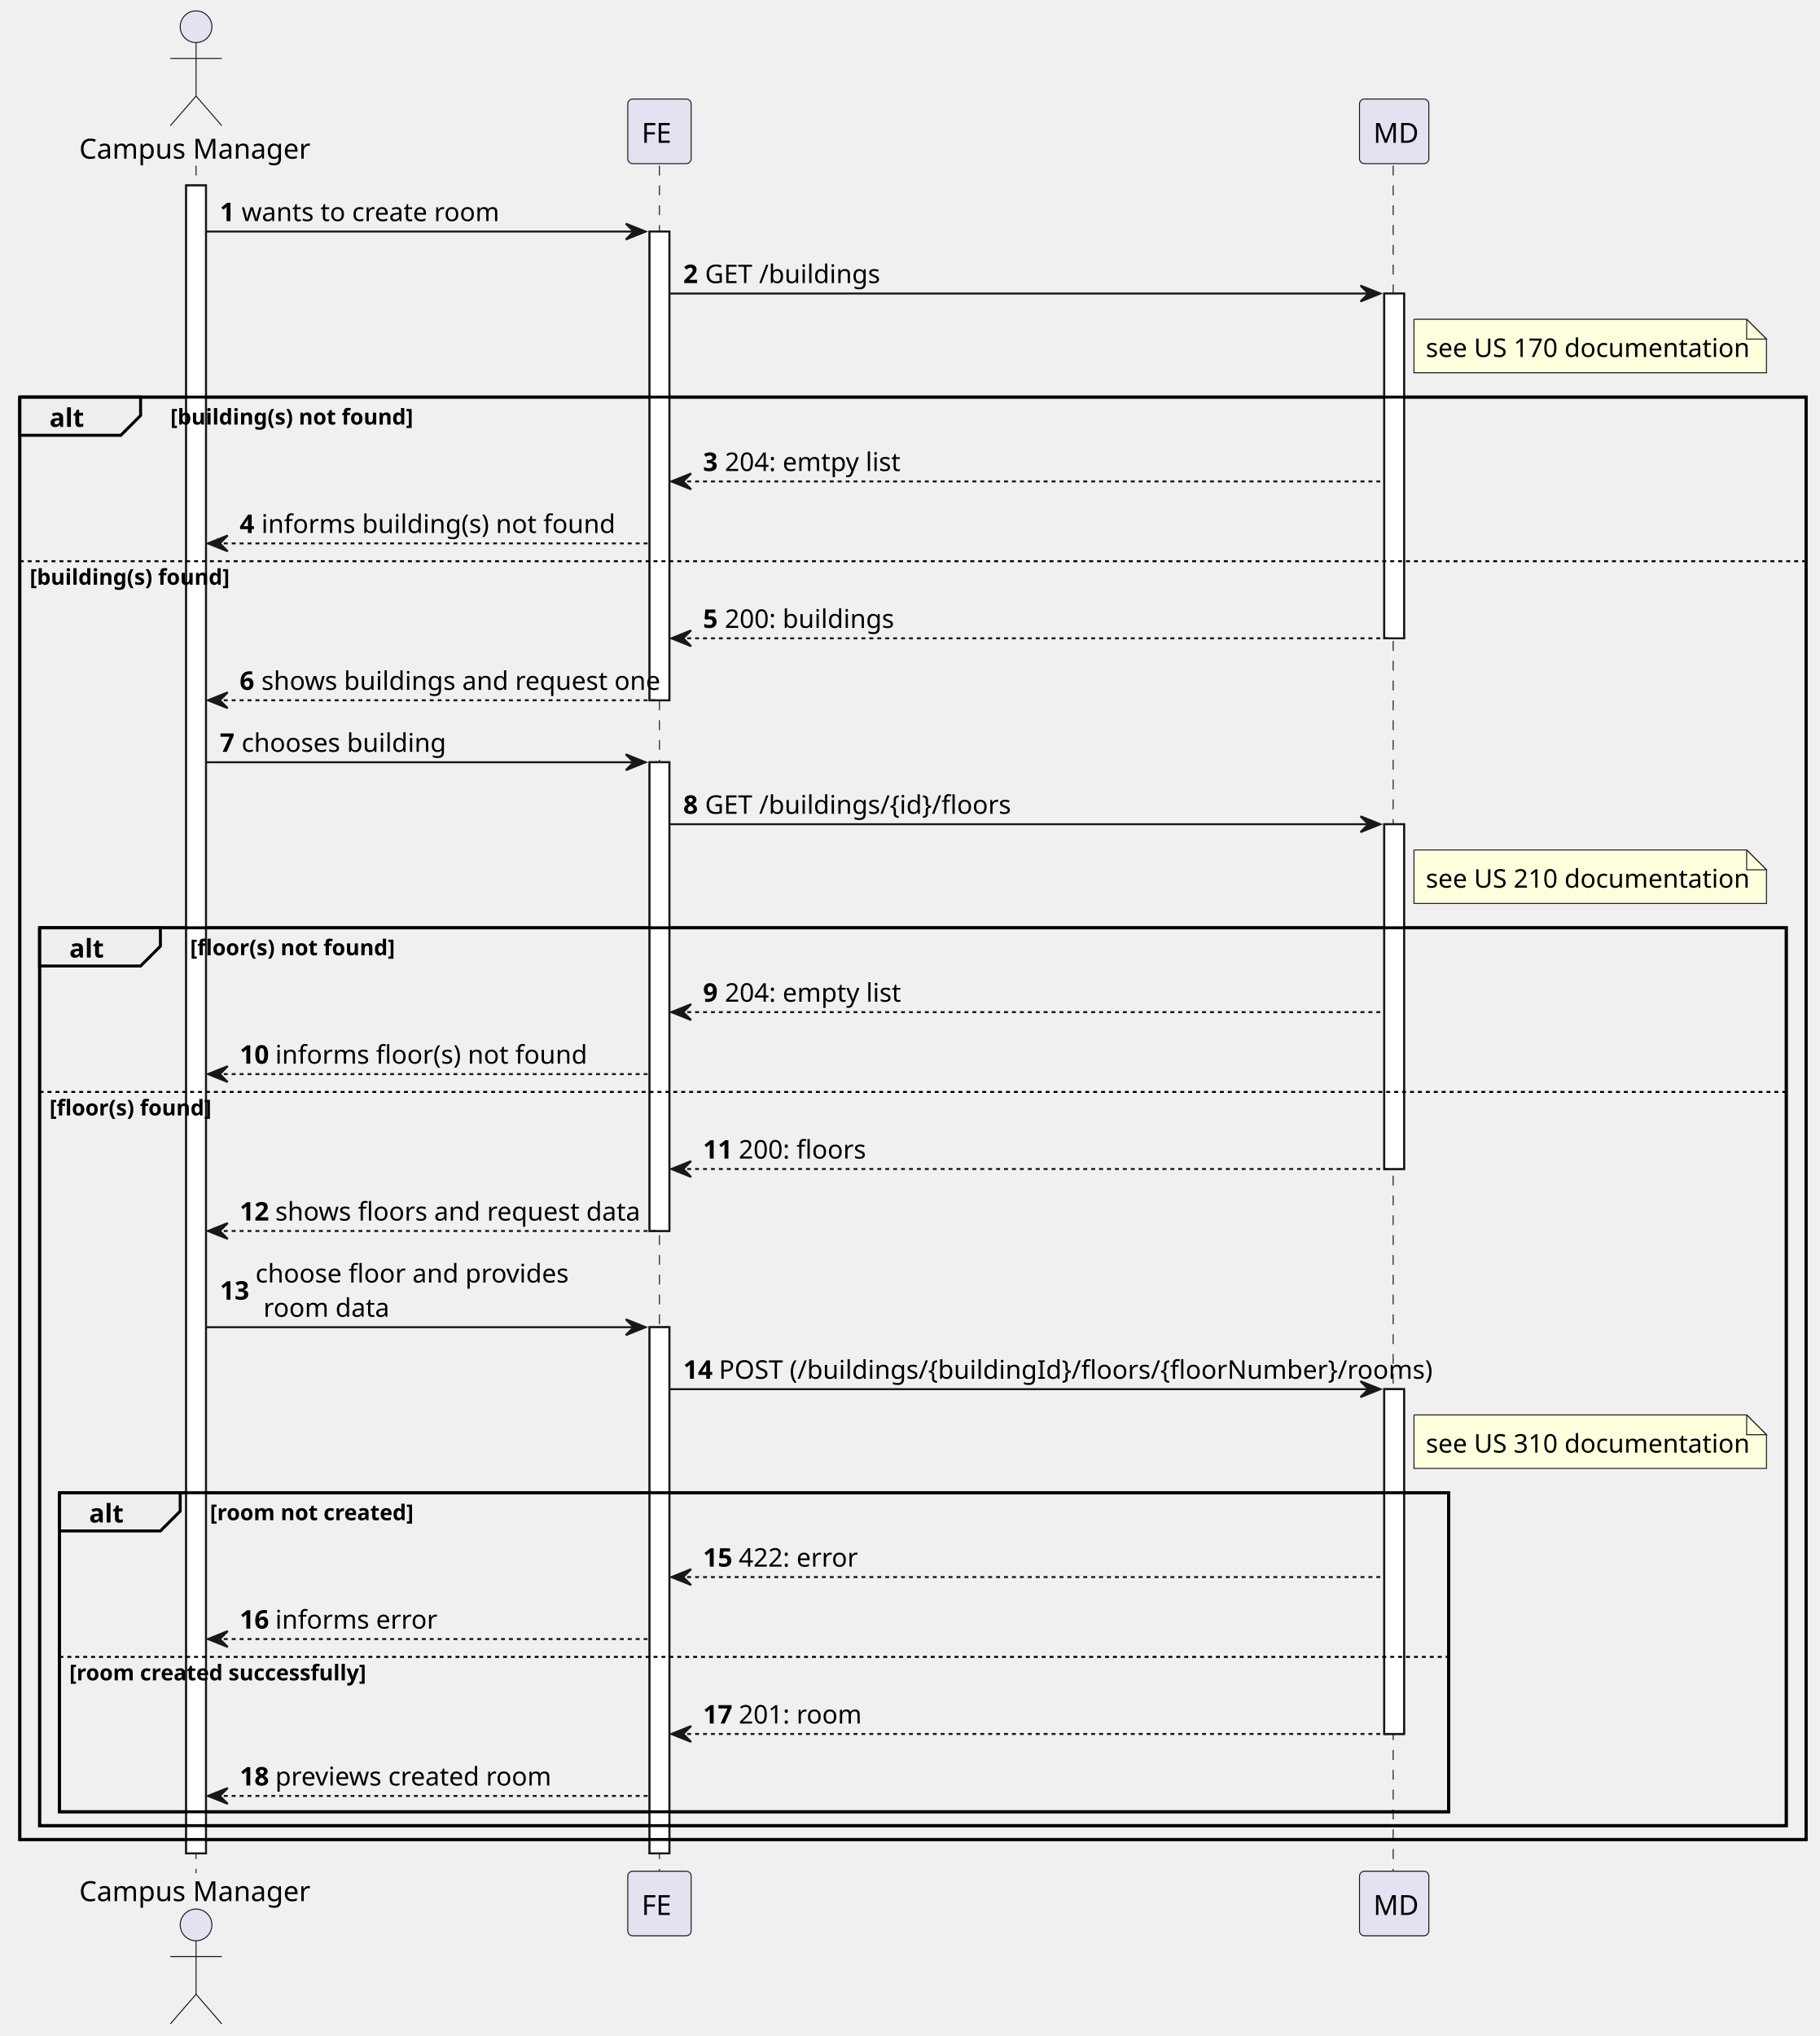
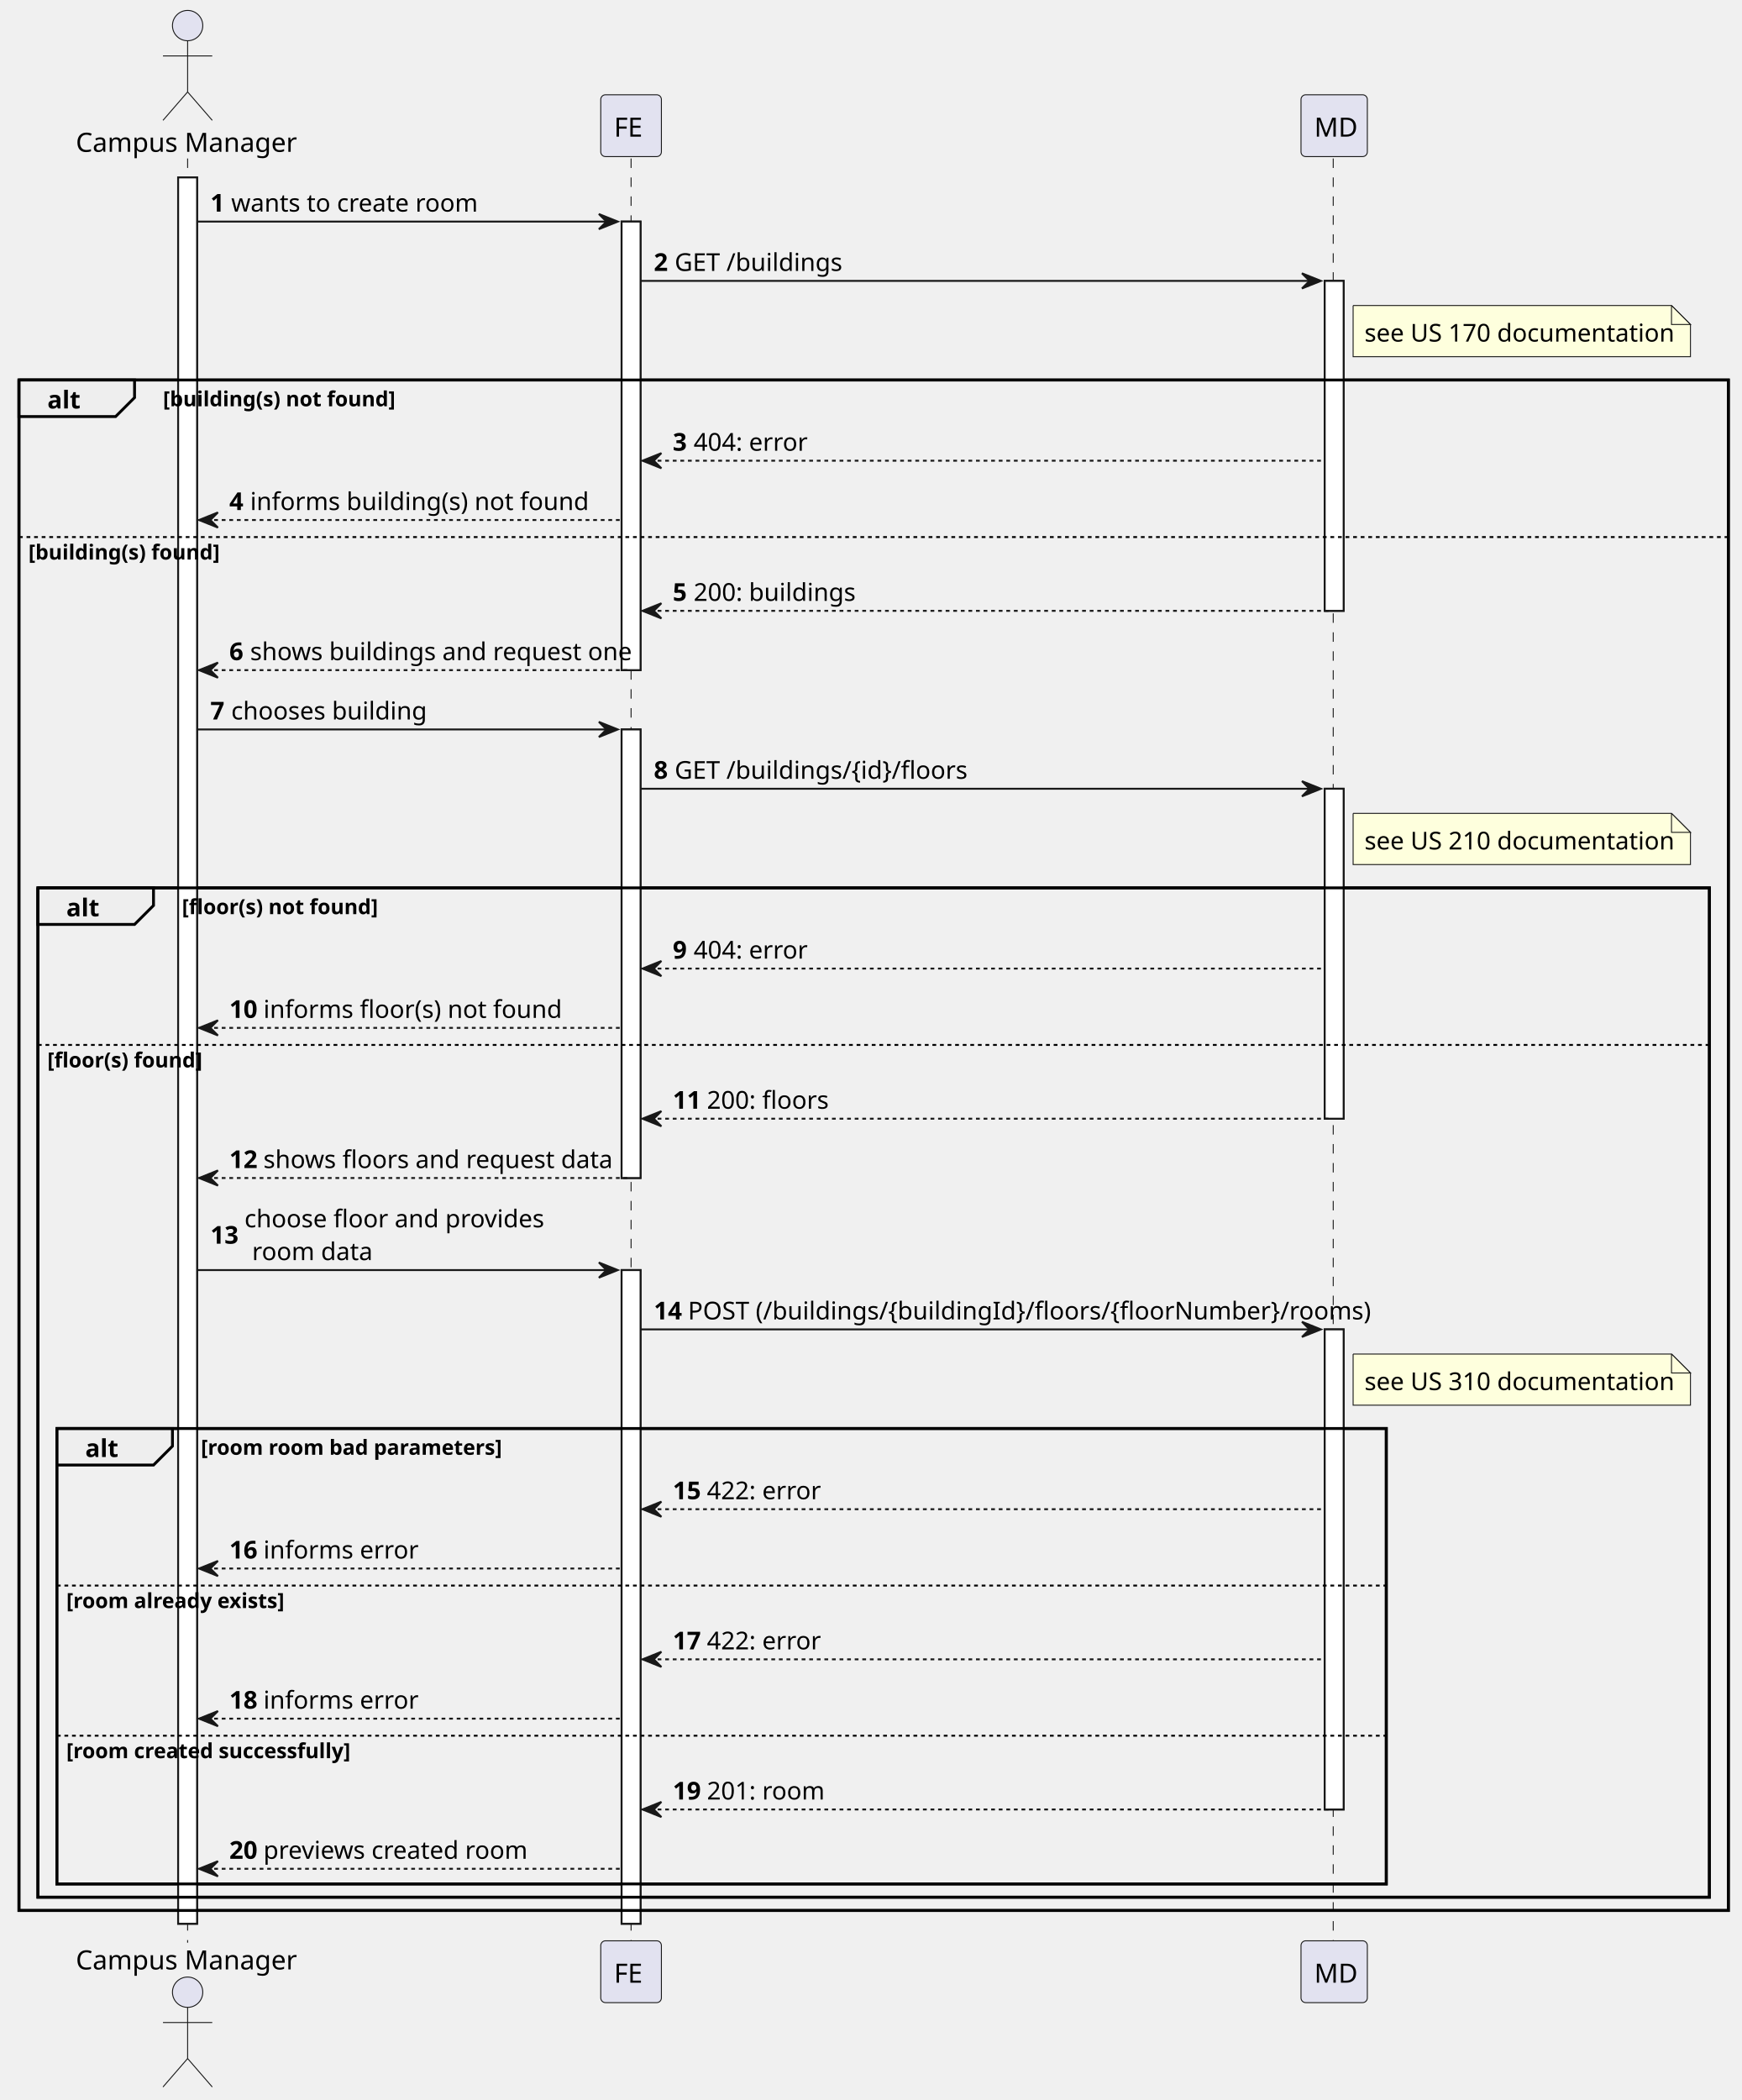
- <svg xmlns="http://www.w3.org/2000/svg" contentStyleType="text/css" height="1028px" preserveAspectRatio="none" style="width:919px;height:1028px;background:#FFFFFF;" version="1.1" viewBox="0 0 919 1028" width="919px" zoomAndPan="magnify">
+ <svg xmlns="http://www.w3.org/2000/svg" contentStyleType="text/css" height="1108px" preserveAspectRatio="none" style="width:919px;height:1108px;background:#FFFFFF;" version="1.1" viewBox="0 0 919 1108" width="919px" zoomAndPan="magnify">
  <defs />
  <g>
-     <rect fill="#FFFFFF" height="842.168" style="stroke:#181818;stroke-width:1.0;" width="10" x="94" y="93.621" />
+     <rect fill="#FFFFFF" height="921.381" style="stroke:#181818;stroke-width:1.0;" width="10" x="94" y="93.621" />
    <rect fill="#FFFFFF" height="236.668" style="stroke:#181818;stroke-width:1.0;" width="10" x="328" y="116.912" />
    <rect fill="#FFFFFF" height="236.668" style="stroke:#181818;stroke-width:1.0;" width="10" x="328" y="384.871" />
-     <rect fill="#FFFFFF" height="265.668" style="stroke:#181818;stroke-width:1.0;" width="10" x="328" y="670.121" />
+     <rect fill="#FFFFFF" height="344.881" style="stroke:#181818;stroke-width:1.0;" width="10" x="328" y="670.121" />
    <rect fill="#FFFFFF" height="174.086" style="stroke:#181818;stroke-width:1.0;" width="10" x="699" y="148.203" />
    <rect fill="#FFFFFF" height="174.086" style="stroke:#181818;stroke-width:1.0;" width="10" x="699" y="416.162" />
-     <rect fill="#FFFFFF" height="174.086" style="stroke:#181818;stroke-width:1.0;" width="10" x="699" y="701.412" />
-     <rect fill="none" height="728.295" style="stroke:#000000;stroke-width:1.5;" width="902" x="10" y="200.494" />
-     <rect fill="none" height="453.336" style="stroke:#000000;stroke-width:1.5;" width="882" x="20" y="468.453" />
-     <rect fill="none" height="161.086" style="stroke:#000000;stroke-width:1.5;" width="701.5" x="30" y="753.703" />
-     <line style="stroke:#181818;stroke-width:0.5;stroke-dasharray:5.0,5.0;" x1="99" x2="99" y1="83.621" y2="945.789" />
-     <line style="stroke:#181818;stroke-width:0.5;stroke-dasharray:5.0,5.0;" x1="333" x2="333" y1="83.621" y2="945.789" />
-     <line style="stroke:#181818;stroke-width:0.5;stroke-dasharray:5.0,5.0;" x1="703.5" x2="703.5" y1="83.621" y2="945.789" />
+     <rect fill="#FFFFFF" height="253.299" style="stroke:#181818;stroke-width:1.0;" width="10" x="699" y="701.412" />
+     <rect fill="none" height="807.508" style="stroke:#000000;stroke-width:1.5;" width="902" x="10" y="200.494" />
+     <rect fill="none" height="532.549" style="stroke:#000000;stroke-width:1.5;" width="882" x="20" y="468.453" />
+     <rect fill="none" height="240.299" style="stroke:#000000;stroke-width:1.5;" width="701.5" x="30" y="753.703" />
+     <line style="stroke:#181818;stroke-width:0.5;stroke-dasharray:5.0,5.0;" x1="99" x2="99" y1="83.621" y2="1025.002" />
+     <line style="stroke:#181818;stroke-width:0.5;stroke-dasharray:5.0,5.0;" x1="333" x2="333" y1="83.621" y2="1025.002" />
+     <line style="stroke:#181818;stroke-width:0.5;stroke-dasharray:5.0,5.0;" x1="703.5" x2="703.5" y1="83.621" y2="1025.002" />
    <text fill="#000000" font-family="sans-serif" font-size="14" lengthAdjust="spacing" textLength="112" x="40" y="80.107">Campus Manager</text>
    <ellipse cx="99" cy="13.5" fill="#E2E2F0" rx="8" ry="8" style="stroke:#181818;stroke-width:0.5;" />
    <path d="M99,21.5 L99,48.5 M86,29.5 L112,29.5 M99,48.5 L86,63.5 M99,48.5 L112,63.5 " fill="none" style="stroke:#181818;stroke-width:0.5;" />
-     <text fill="#000000" font-family="sans-serif" font-size="14" lengthAdjust="spacing" textLength="112" x="40" y="959.896">Campus Manager</text>
-     <ellipse cx="99" cy="971.91" fill="#E2E2F0" rx="8" ry="8" style="stroke:#181818;stroke-width:0.5;" />
-     <path d="M99,979.91 L99,1006.91 M86,987.91 L112,987.91 M99,1006.91 L86,1021.91 M99,1006.91 L112,1021.91 " fill="none" style="stroke:#181818;stroke-width:0.5;" />
+     <text fill="#000000" font-family="sans-serif" font-size="14" lengthAdjust="spacing" textLength="112" x="40" y="1039.109">Campus Manager</text>
+     <ellipse cx="99" cy="1051.123" fill="#E2E2F0" rx="8" ry="8" style="stroke:#181818;stroke-width:0.5;" />
+     <path d="M99,1059.123 L99,1086.123 M86,1067.123 L112,1067.123 M99,1086.123 L86,1101.123 M99,1086.123 L112,1101.123 " fill="none" style="stroke:#181818;stroke-width:0.5;" />
    <rect fill="#E2E2F0" height="32.621" rx="2.5" ry="2.5" style="stroke:#181818;stroke-width:0.5;" width="32" x="317" y="50" />
    <text fill="#000000" font-family="sans-serif" font-size="14" lengthAdjust="spacing" textLength="18" x="324" y="72.107">FE</text>
-     <rect fill="#E2E2F0" height="32.621" rx="2.5" ry="2.5" style="stroke:#181818;stroke-width:0.5;" width="32" x="317" y="944.789" />
-     <text fill="#000000" font-family="sans-serif" font-size="14" lengthAdjust="spacing" textLength="18" x="324" y="966.896">FE</text>
+     <rect fill="#E2E2F0" height="32.621" rx="2.5" ry="2.5" style="stroke:#181818;stroke-width:0.5;" width="32" x="317" y="1024.002" />
+     <text fill="#000000" font-family="sans-serif" font-size="14" lengthAdjust="spacing" textLength="18" x="324" y="1046.109">FE</text>
    <rect fill="#E2E2F0" height="32.621" rx="2.5" ry="2.5" style="stroke:#181818;stroke-width:0.5;" width="35" x="686.5" y="50" />
    <text fill="#000000" font-family="sans-serif" font-size="14" lengthAdjust="spacing" textLength="21" x="693.5" y="72.107">MD</text>
-     <rect fill="#E2E2F0" height="32.621" rx="2.5" ry="2.5" style="stroke:#181818;stroke-width:0.5;" width="35" x="686.5" y="944.789" />
-     <text fill="#000000" font-family="sans-serif" font-size="14" lengthAdjust="spacing" textLength="21" x="693.5" y="966.896">MD</text>
-     <rect fill="#FFFFFF" height="842.168" style="stroke:#181818;stroke-width:1.0;" width="10" x="94" y="93.621" />
+     <rect fill="#E2E2F0" height="32.621" rx="2.5" ry="2.5" style="stroke:#181818;stroke-width:0.5;" width="35" x="686.5" y="1024.002" />
+     <text fill="#000000" font-family="sans-serif" font-size="14" lengthAdjust="spacing" textLength="21" x="693.5" y="1046.109">MD</text>
+     <rect fill="#FFFFFF" height="921.381" style="stroke:#181818;stroke-width:1.0;" width="10" x="94" y="93.621" />
    <rect fill="#FFFFFF" height="236.668" style="stroke:#181818;stroke-width:1.0;" width="10" x="328" y="116.912" />
    <rect fill="#FFFFFF" height="236.668" style="stroke:#181818;stroke-width:1.0;" width="10" x="328" y="384.871" />
-     <rect fill="#FFFFFF" height="265.668" style="stroke:#181818;stroke-width:1.0;" width="10" x="328" y="670.121" />
+     <rect fill="#FFFFFF" height="344.881" style="stroke:#181818;stroke-width:1.0;" width="10" x="328" y="670.121" />
    <rect fill="#FFFFFF" height="174.086" style="stroke:#181818;stroke-width:1.0;" width="10" x="699" y="148.203" />
    <rect fill="#FFFFFF" height="174.086" style="stroke:#181818;stroke-width:1.0;" width="10" x="699" y="416.162" />
-     <rect fill="#FFFFFF" height="174.086" style="stroke:#181818;stroke-width:1.0;" width="10" x="699" y="701.412" />
+     <rect fill="#FFFFFF" height="253.299" style="stroke:#181818;stroke-width:1.0;" width="10" x="699" y="701.412" />
    <polygon fill="#181818" points="316,112.912,326,116.912,316,120.912,320,116.912" style="stroke:#181818;stroke-width:1.0;" />
    <line style="stroke:#181818;stroke-width:1.0;" x1="104" x2="322" y1="116.912" y2="116.912" />
    <text fill="#000000" font-family="sans-serif" font-size="13" font-weight="bold" lengthAdjust="spacing" textLength="7" x="111" y="111.649">1</text>
    <text fill="#000000" font-family="sans-serif" font-size="13" lengthAdjust="spacing" textLength="122" x="122" y="111.649">wants to create room</text>
    <polygon fill="#181818" points="687,144.203,697,148.203,687,152.203,691,148.203" style="stroke:#181818;stroke-width:1.0;" />
    <line style="stroke:#181818;stroke-width:1.0;" x1="338" x2="693" y1="148.203" y2="148.203" />
    <text fill="#000000" font-family="sans-serif" font-size="13" font-weight="bold" lengthAdjust="spacing" textLength="7" x="345" y="142.94">2</text>
    <text fill="#000000" font-family="sans-serif" font-size="13" lengthAdjust="spacing" textLength="85" x="356" y="142.94">GET /buildings</text>
    <path d="M714,161.203 L714,188.203 L892,188.203 L892,171.203 L882,161.203 L714,161.203 " fill="#FEFFDD" style="stroke:#181818;stroke-width:0.5;" />
    <path d="M882,161.203 L882,171.203 L892,171.203 L882,161.203 " fill="#FEFFDD" style="stroke:#181818;stroke-width:0.5;" />
    <text fill="#000000" font-family="sans-serif" font-size="13" lengthAdjust="spacing" textLength="157" x="720" y="180.231">see US 170 documentation</text>
    <path d="M10,200.494 L71,200.494 L71,209.785 L61,219.785 L10,219.785 L10,200.494 " fill="#EEEEEE" style="stroke:#000000;stroke-width:1.5;" />
-     <rect fill="none" height="728.295" style="stroke:#000000;stroke-width:1.5;" width="902" x="10" y="200.494" />
+     <rect fill="none" height="807.508" style="stroke:#000000;stroke-width:1.5;" width="902" x="10" y="200.494" />
    <text fill="#000000" font-family="sans-serif" font-size="13" font-weight="bold" lengthAdjust="spacing" textLength="16" x="25" y="215.523">alt</text>
    <text fill="#000000" font-family="sans-serif" font-size="11" font-weight="bold" lengthAdjust="spacing" textLength="123" x="86" y="214.364">[building(s) not found]</text>
    <polygon fill="#181818" points="349,239.076,339,243.076,349,247.076,345,243.076" style="stroke:#181818;stroke-width:1.0;" />
    <line style="stroke:#181818;stroke-width:1.0;stroke-dasharray:2.0,2.0;" x1="343" x2="698" y1="243.076" y2="243.076" />
    <text fill="#000000" font-family="sans-serif" font-size="13" font-weight="bold" lengthAdjust="spacing" textLength="7" x="355" y="237.814">3</text>
-     <text fill="#000000" font-family="sans-serif" font-size="13" lengthAdjust="spacing" textLength="86" x="366" y="237.814">204: emtpy list</text>
+     <text fill="#000000" font-family="sans-serif" font-size="13" lengthAdjust="spacing" textLength="55" x="366" y="237.814">404: error</text>
    <polygon fill="#181818" points="115,270.367,105,274.367,115,278.367,111,274.367" style="stroke:#181818;stroke-width:1.0;" />
    <line style="stroke:#181818;stroke-width:1.0;stroke-dasharray:2.0,2.0;" x1="109" x2="327" y1="274.367" y2="274.367" />
    <text fill="#000000" font-family="sans-serif" font-size="13" font-weight="bold" lengthAdjust="spacing" textLength="7" x="121" y="269.104">4</text>
    <text fill="#000000" font-family="sans-serif" font-size="13" lengthAdjust="spacing" textLength="162" x="132" y="269.104">informs building(s) not found</text>
    <line style="stroke:#000000;stroke-width:1.0;stroke-dasharray:2.0,2.0;" x1="10" x2="912" y1="283.367" y2="283.367" />
    <text fill="#000000" font-family="sans-serif" font-size="11" font-weight="bold" lengthAdjust="spacing" textLength="102" x="15" y="295.237">[building(s) found]</text>
    <polygon fill="#181818" points="349,318.289,339,322.289,349,326.289,345,322.289" style="stroke:#181818;stroke-width:1.0;" />
    <line style="stroke:#181818;stroke-width:1.0;stroke-dasharray:2.0,2.0;" x1="343" x2="703" y1="322.289" y2="322.289" />
    <text fill="#000000" font-family="sans-serif" font-size="13" font-weight="bold" lengthAdjust="spacing" textLength="7" x="355" y="317.026">5</text>
    <text fill="#000000" font-family="sans-serif" font-size="13" lengthAdjust="spacing" textLength="80" x="366" y="317.026">200: buildings</text>
    <polygon fill="#181818" points="115,349.58,105,353.58,115,357.58,111,353.58" style="stroke:#181818;stroke-width:1.0;" />
    <line style="stroke:#181818;stroke-width:1.0;stroke-dasharray:2.0,2.0;" x1="109" x2="332" y1="353.58" y2="353.58" />
    <text fill="#000000" font-family="sans-serif" font-size="13" font-weight="bold" lengthAdjust="spacing" textLength="7" x="121" y="348.317">6</text>
    <text fill="#000000" font-family="sans-serif" font-size="13" lengthAdjust="spacing" textLength="189" x="132" y="348.317">shows buildings and request one</text>
    <polygon fill="#181818" points="316,380.871,326,384.871,316,388.871,320,384.871" style="stroke:#181818;stroke-width:1.0;" />
    <line style="stroke:#181818;stroke-width:1.0;" x1="104" x2="322" y1="384.871" y2="384.871" />
    <text fill="#000000" font-family="sans-serif" font-size="13" font-weight="bold" lengthAdjust="spacing" textLength="7" x="111" y="379.608">7</text>
    <text fill="#000000" font-family="sans-serif" font-size="13" lengthAdjust="spacing" textLength="97" x="122" y="379.608">chooses building</text>
    <polygon fill="#181818" points="687,412.162,697,416.162,687,420.162,691,416.162" style="stroke:#181818;stroke-width:1.0;" />
    <line style="stroke:#181818;stroke-width:1.0;" x1="338" x2="693" y1="416.162" y2="416.162" />
    <text fill="#000000" font-family="sans-serif" font-size="13" font-weight="bold" lengthAdjust="spacing" textLength="7" x="345" y="410.899">8</text>
    <text fill="#000000" font-family="sans-serif" font-size="13" lengthAdjust="spacing" textLength="142" x="356" y="410.899">GET /buildings/{id}/floors</text>
    <path d="M714,429.162 L714,456.162 L892,456.162 L892,439.162 L882,429.162 L714,429.162 " fill="#FEFFDD" style="stroke:#181818;stroke-width:0.5;" />
    <path d="M882,429.162 L882,439.162 L892,439.162 L882,429.162 " fill="#FEFFDD" style="stroke:#181818;stroke-width:0.5;" />
    <text fill="#000000" font-family="sans-serif" font-size="13" lengthAdjust="spacing" textLength="157" x="720" y="448.19">see US 210 documentation</text>
    <path d="M20,468.453 L81,468.453 L81,477.744 L71,487.744 L20,487.744 L20,468.453 " fill="#EEEEEE" style="stroke:#000000;stroke-width:1.5;" />
-     <rect fill="none" height="453.336" style="stroke:#000000;stroke-width:1.5;" width="882" x="20" y="468.453" />
+     <rect fill="none" height="532.549" style="stroke:#000000;stroke-width:1.5;" width="882" x="20" y="468.453" />
    <text fill="#000000" font-family="sans-serif" font-size="13" font-weight="bold" lengthAdjust="spacing" textLength="16" x="35" y="483.481">alt</text>
    <text fill="#000000" font-family="sans-serif" font-size="11" font-weight="bold" lengthAdjust="spacing" textLength="105" x="96" y="482.323">[floor(s) not found]</text>
    <polygon fill="#181818" points="349,507.035,339,511.035,349,515.035,345,511.035" style="stroke:#181818;stroke-width:1.0;" />
    <line style="stroke:#181818;stroke-width:1.0;stroke-dasharray:2.0,2.0;" x1="343" x2="698" y1="511.035" y2="511.035" />
    <text fill="#000000" font-family="sans-serif" font-size="13" font-weight="bold" lengthAdjust="spacing" textLength="7" x="355" y="505.772">9</text>
-     <text fill="#000000" font-family="sans-serif" font-size="13" lengthAdjust="spacing" textLength="86" x="366" y="505.772">204: empty list</text>
+     <text fill="#000000" font-family="sans-serif" font-size="13" lengthAdjust="spacing" textLength="55" x="366" y="505.772">404: error</text>
    <polygon fill="#181818" points="115,538.326,105,542.326,115,546.326,111,542.326" style="stroke:#181818;stroke-width:1.0;" />
    <line style="stroke:#181818;stroke-width:1.0;stroke-dasharray:2.0,2.0;" x1="109" x2="327" y1="542.326" y2="542.326" />
    <text fill="#000000" font-family="sans-serif" font-size="13" font-weight="bold" lengthAdjust="spacing" textLength="14" x="121" y="537.063">10</text>
    <text fill="#000000" font-family="sans-serif" font-size="13" lengthAdjust="spacing" textLength="142" x="139" y="537.063">informs floor(s) not found</text>
    <line style="stroke:#000000;stroke-width:1.0;stroke-dasharray:2.0,2.0;" x1="20" x2="902" y1="551.326" y2="551.326" />
    <text fill="#000000" font-family="sans-serif" font-size="11" font-weight="bold" lengthAdjust="spacing" textLength="84" x="25" y="563.196">[floor(s) found]</text>
    <polygon fill="#181818" points="349,586.248,339,590.248,349,594.248,345,590.248" style="stroke:#181818;stroke-width:1.0;" />
    <line style="stroke:#181818;stroke-width:1.0;stroke-dasharray:2.0,2.0;" x1="343" x2="703" y1="590.248" y2="590.248" />
    <text fill="#000000" font-family="sans-serif" font-size="13" font-weight="bold" lengthAdjust="spacing" textLength="14" x="355" y="584.985">11</text>
    <text fill="#000000" font-family="sans-serif" font-size="13" lengthAdjust="spacing" textLength="60" x="373" y="584.985">200: floors</text>
    <polygon fill="#181818" points="115,617.539,105,621.539,115,625.539,111,621.539" style="stroke:#181818;stroke-width:1.0;" />
    <line style="stroke:#181818;stroke-width:1.0;stroke-dasharray:2.0,2.0;" x1="109" x2="332" y1="621.539" y2="621.539" />
    <text fill="#000000" font-family="sans-serif" font-size="13" font-weight="bold" lengthAdjust="spacing" textLength="14" x="121" y="616.276">12</text>
    <text fill="#000000" font-family="sans-serif" font-size="13" lengthAdjust="spacing" textLength="173" x="139" y="616.276">shows floors and request data</text>
    <polygon fill="#181818" points="316,666.121,326,670.121,316,674.121,320,670.121" style="stroke:#181818;stroke-width:1.0;" />
    <line style="stroke:#181818;stroke-width:1.0;" x1="104" x2="322" y1="670.121" y2="670.121" />
    <text fill="#000000" font-family="sans-serif" font-size="13" font-weight="bold" lengthAdjust="spacing" textLength="14" x="111" y="656.213">13</text>
    <text fill="#000000" font-family="sans-serif" font-size="13" lengthAdjust="spacing" textLength="146" x="129" y="647.567">choose floor and provides</text>
    <text fill="#000000" font-family="sans-serif" font-size="13" lengthAdjust="spacing" textLength="58" x="133" y="664.858">room data</text>
    <polygon fill="#181818" points="687,697.412,697,701.412,687,705.412,691,701.412" style="stroke:#181818;stroke-width:1.0;" />
    <line style="stroke:#181818;stroke-width:1.0;" x1="338" x2="693" y1="701.412" y2="701.412" />
    <text fill="#000000" font-family="sans-serif" font-size="13" font-weight="bold" lengthAdjust="spacing" textLength="14" x="345" y="696.149">14</text>
    <text fill="#000000" font-family="sans-serif" font-size="13" lengthAdjust="spacing" textLength="324" x="363" y="696.149">POST (/buildings/{buildingId}/floors/{floorNumber}/rooms)</text>
    <path d="M714,714.412 L714,741.412 L892,741.412 L892,724.412 L882,714.412 L714,714.412 " fill="#FEFFDD" style="stroke:#181818;stroke-width:0.5;" />
    <path d="M882,714.412 L882,724.412 L892,724.412 L882,714.412 " fill="#FEFFDD" style="stroke:#181818;stroke-width:0.5;" />
    <text fill="#000000" font-family="sans-serif" font-size="13" lengthAdjust="spacing" textLength="157" x="720" y="733.44">see US 310 documentation</text>
    <path d="M30,753.703 L91,753.703 L91,762.994 L81,772.994 L30,772.994 L30,753.703 " fill="#EEEEEE" style="stroke:#000000;stroke-width:1.5;" />
-     <rect fill="none" height="161.086" style="stroke:#000000;stroke-width:1.5;" width="701.5" x="30" y="753.703" />
+     <rect fill="none" height="240.299" style="stroke:#000000;stroke-width:1.5;" width="701.5" x="30" y="753.703" />
    <text fill="#000000" font-family="sans-serif" font-size="13" font-weight="bold" lengthAdjust="spacing" textLength="16" x="45" y="768.731">alt</text>
-     <text fill="#000000" font-family="sans-serif" font-size="11" font-weight="bold" lengthAdjust="spacing" textLength="104" x="106" y="767.573">[room not created]</text>
+     <text fill="#000000" font-family="sans-serif" font-size="11" font-weight="bold" lengthAdjust="spacing" textLength="162" x="106" y="767.573">[room room bad parameters]</text>
    <polygon fill="#181818" points="349,792.285,339,796.285,349,800.285,345,796.285" style="stroke:#181818;stroke-width:1.0;" />
    <line style="stroke:#181818;stroke-width:1.0;stroke-dasharray:2.0,2.0;" x1="343" x2="698" y1="796.285" y2="796.285" />
    <text fill="#000000" font-family="sans-serif" font-size="13" font-weight="bold" lengthAdjust="spacing" textLength="14" x="355" y="791.023">15</text>
    <text fill="#000000" font-family="sans-serif" font-size="13" lengthAdjust="spacing" textLength="55" x="373" y="791.023">422: error</text>
    <polygon fill="#181818" points="115,823.576,105,827.576,115,831.576,111,827.576" style="stroke:#181818;stroke-width:1.0;" />
    <line style="stroke:#181818;stroke-width:1.0;stroke-dasharray:2.0,2.0;" x1="109" x2="327" y1="827.576" y2="827.576" />
    <text fill="#000000" font-family="sans-serif" font-size="13" font-weight="bold" lengthAdjust="spacing" textLength="14" x="121" y="822.313">16</text>
    <text fill="#000000" font-family="sans-serif" font-size="13" lengthAdjust="spacing" textLength="72" x="139" y="822.313">informs error</text>
    <line style="stroke:#000000;stroke-width:1.0;stroke-dasharray:2.0,2.0;" x1="30" x2="731.5" y1="836.576" y2="836.576" />
-     <text fill="#000000" font-family="sans-serif" font-size="11" font-weight="bold" lengthAdjust="spacing" textLength="156" x="35" y="848.446">[room created successfully]</text>
+     <text fill="#000000" font-family="sans-serif" font-size="11" font-weight="bold" lengthAdjust="spacing" textLength="118" x="35" y="848.446">[room already exists]</text>
    <polygon fill="#181818" points="349,871.498,339,875.498,349,879.498,345,875.498" style="stroke:#181818;stroke-width:1.0;" />
-     <line style="stroke:#181818;stroke-width:1.0;stroke-dasharray:2.0,2.0;" x1="343" x2="703" y1="875.498" y2="875.498" />
+     <line style="stroke:#181818;stroke-width:1.0;stroke-dasharray:2.0,2.0;" x1="343" x2="698" y1="875.498" y2="875.498" />
    <text fill="#000000" font-family="sans-serif" font-size="13" font-weight="bold" lengthAdjust="spacing" textLength="14" x="355" y="870.235">17</text>
-     <text fill="#000000" font-family="sans-serif" font-size="13" lengthAdjust="spacing" textLength="58" x="373" y="870.235">201: room</text>
+     <text fill="#000000" font-family="sans-serif" font-size="13" lengthAdjust="spacing" textLength="55" x="373" y="870.235">422: error</text>
    <polygon fill="#181818" points="115,902.789,105,906.789,115,910.789,111,906.789" style="stroke:#181818;stroke-width:1.0;" />
    <line style="stroke:#181818;stroke-width:1.0;stroke-dasharray:2.0,2.0;" x1="109" x2="327" y1="906.789" y2="906.789" />
    <text fill="#000000" font-family="sans-serif" font-size="13" font-weight="bold" lengthAdjust="spacing" textLength="14" x="121" y="901.526">18</text>
-     <text fill="#000000" font-family="sans-serif" font-size="13" lengthAdjust="spacing" textLength="129" x="139" y="901.526">previews created room</text>
+     <text fill="#000000" font-family="sans-serif" font-size="13" lengthAdjust="spacing" textLength="72" x="139" y="901.526">informs error</text>
+     <line style="stroke:#000000;stroke-width:1.0;stroke-dasharray:2.0,2.0;" x1="30" x2="731.5" y1="915.789" y2="915.789" />
+     <text fill="#000000" font-family="sans-serif" font-size="11" font-weight="bold" lengthAdjust="spacing" textLength="156" x="35" y="927.659">[room created successfully]</text>
+     <polygon fill="#181818" points="349,950.711,339,954.711,349,958.711,345,954.711" style="stroke:#181818;stroke-width:1.0;" />
+     <line style="stroke:#181818;stroke-width:1.0;stroke-dasharray:2.0,2.0;" x1="343" x2="703" y1="954.711" y2="954.711" />
+     <text fill="#000000" font-family="sans-serif" font-size="13" font-weight="bold" lengthAdjust="spacing" textLength="14" x="355" y="949.448">19</text>
+     <text fill="#000000" font-family="sans-serif" font-size="13" lengthAdjust="spacing" textLength="58" x="373" y="949.448">201: room</text>
+     <polygon fill="#181818" points="115,982.002,105,986.002,115,990.002,111,986.002" style="stroke:#181818;stroke-width:1.0;" />
+     <line style="stroke:#181818;stroke-width:1.0;stroke-dasharray:2.0,2.0;" x1="109" x2="327" y1="986.002" y2="986.002" />
+     <text fill="#000000" font-family="sans-serif" font-size="13" font-weight="bold" lengthAdjust="spacing" textLength="14" x="121" y="980.739">20</text>
+     <text fill="#000000" font-family="sans-serif" font-size="13" lengthAdjust="spacing" textLength="129" x="139" y="980.739">previews created room</text>
  </g>
</svg>
